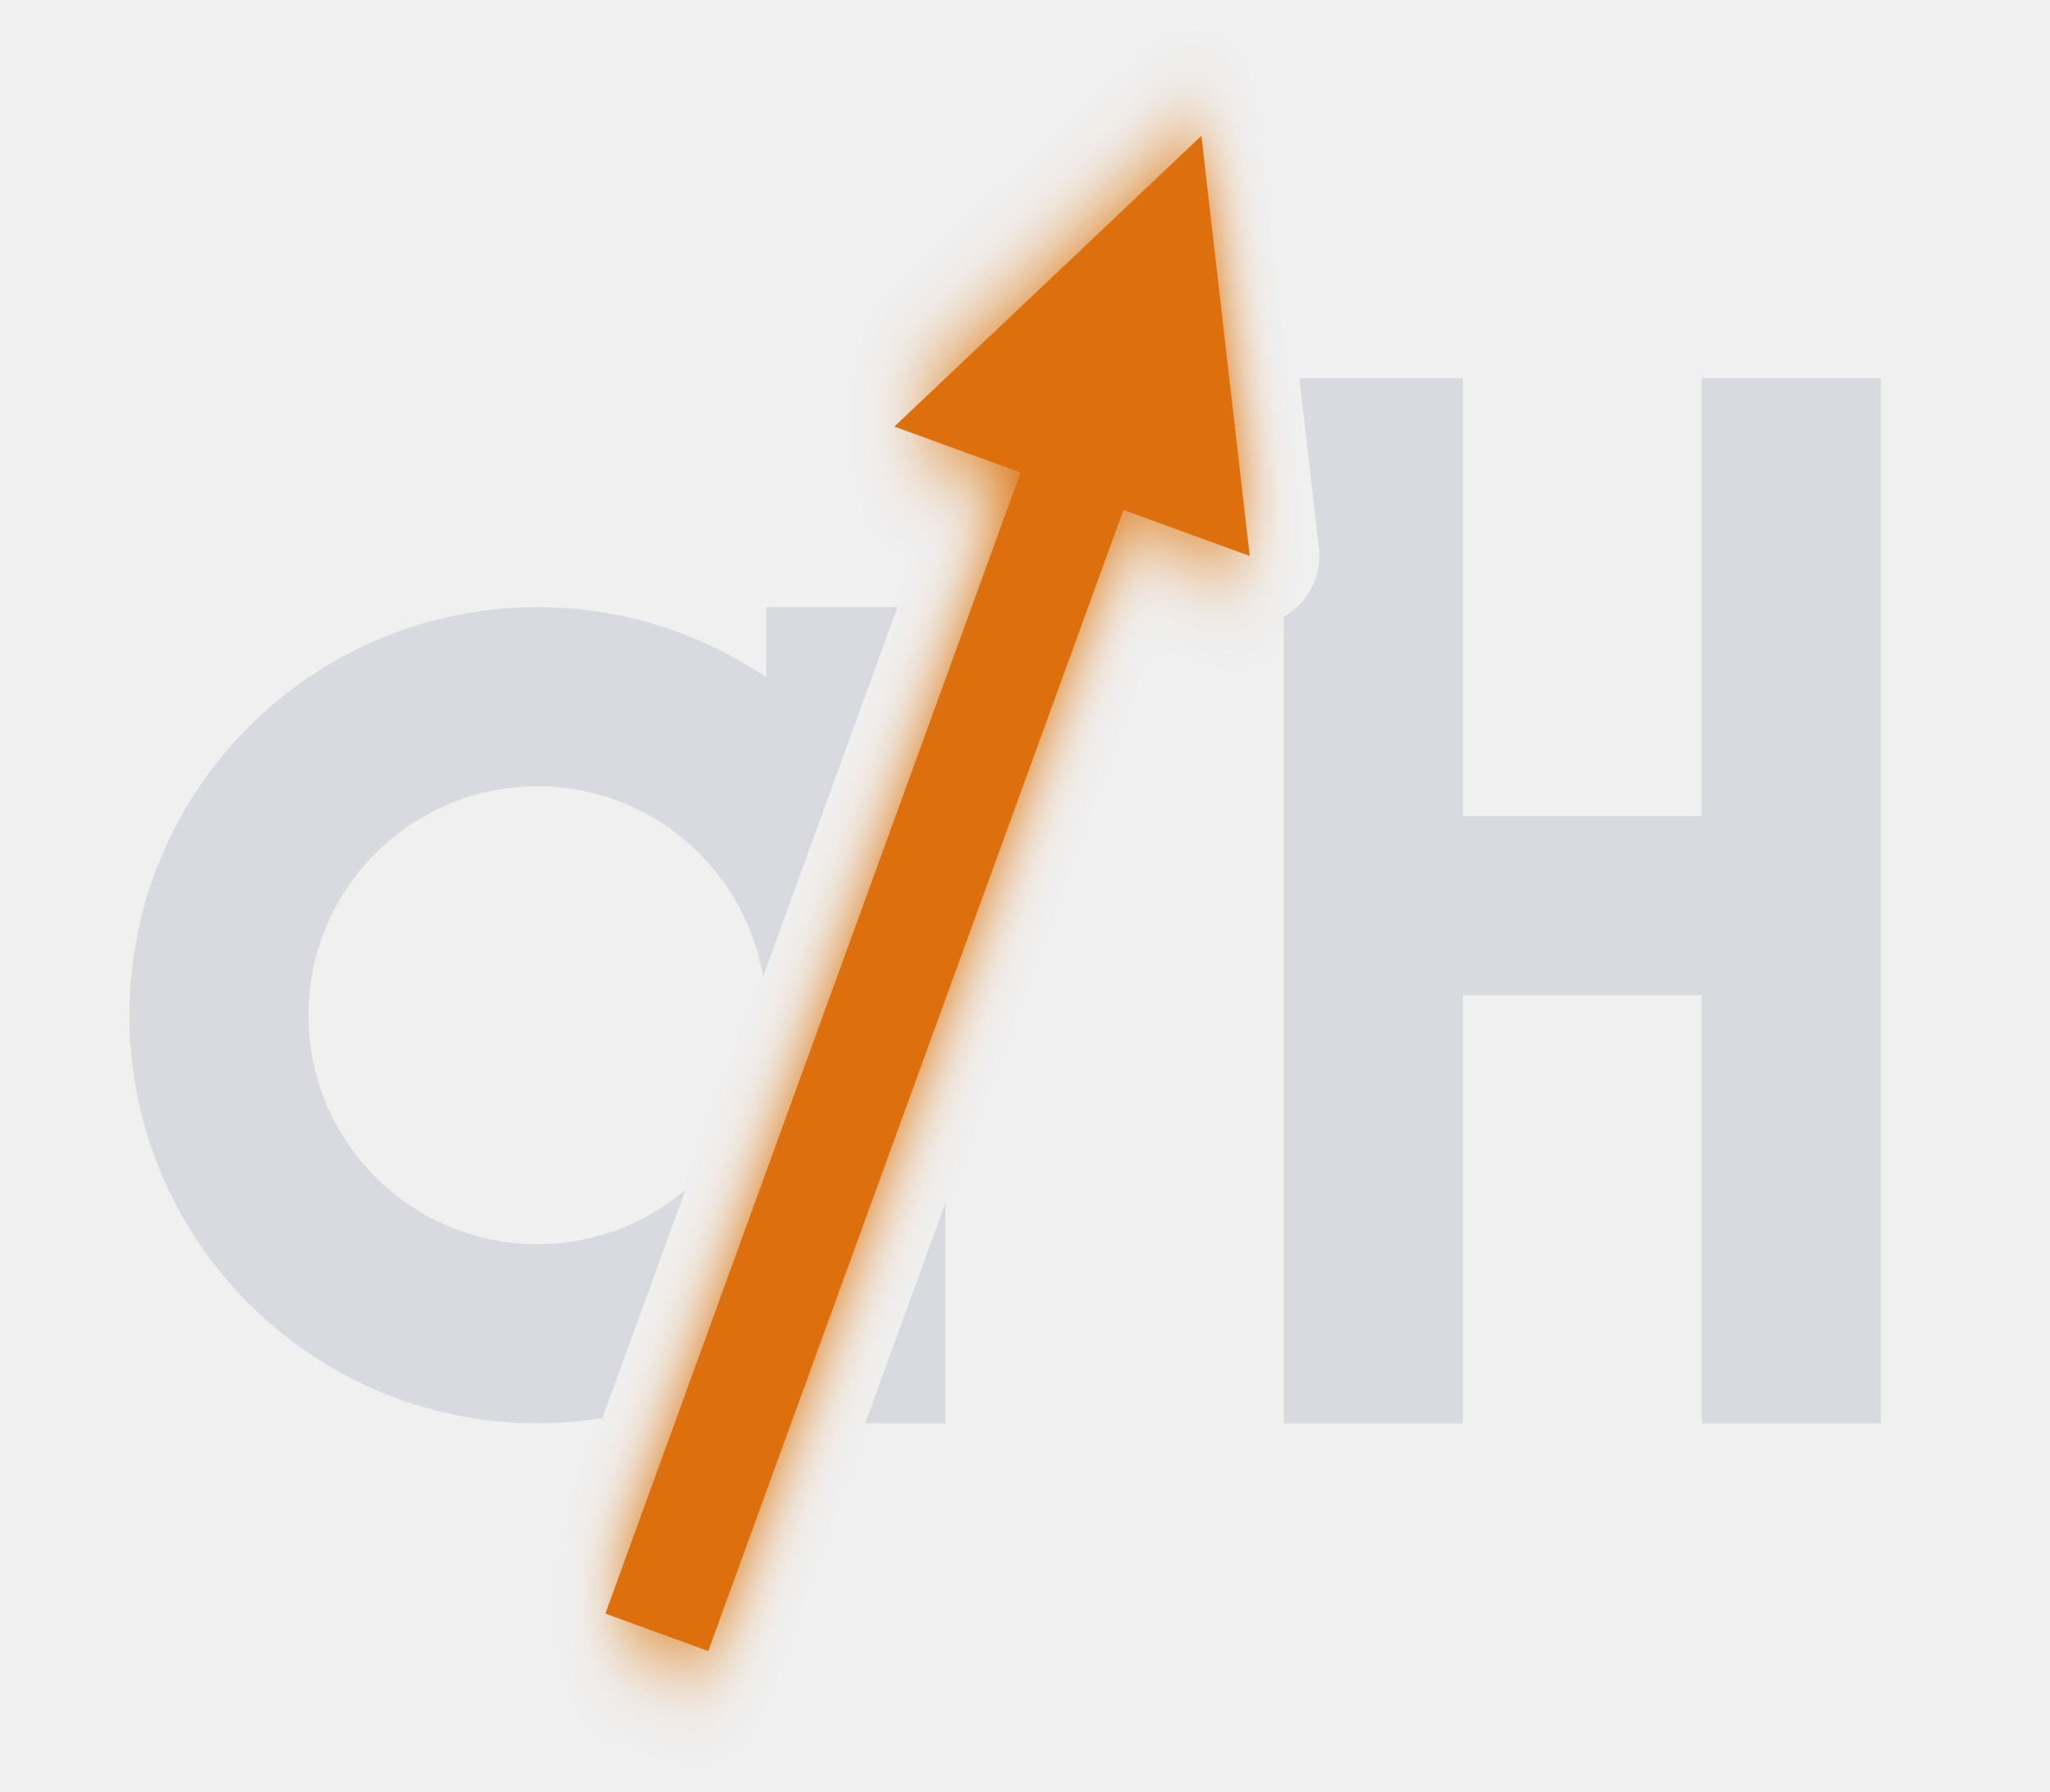
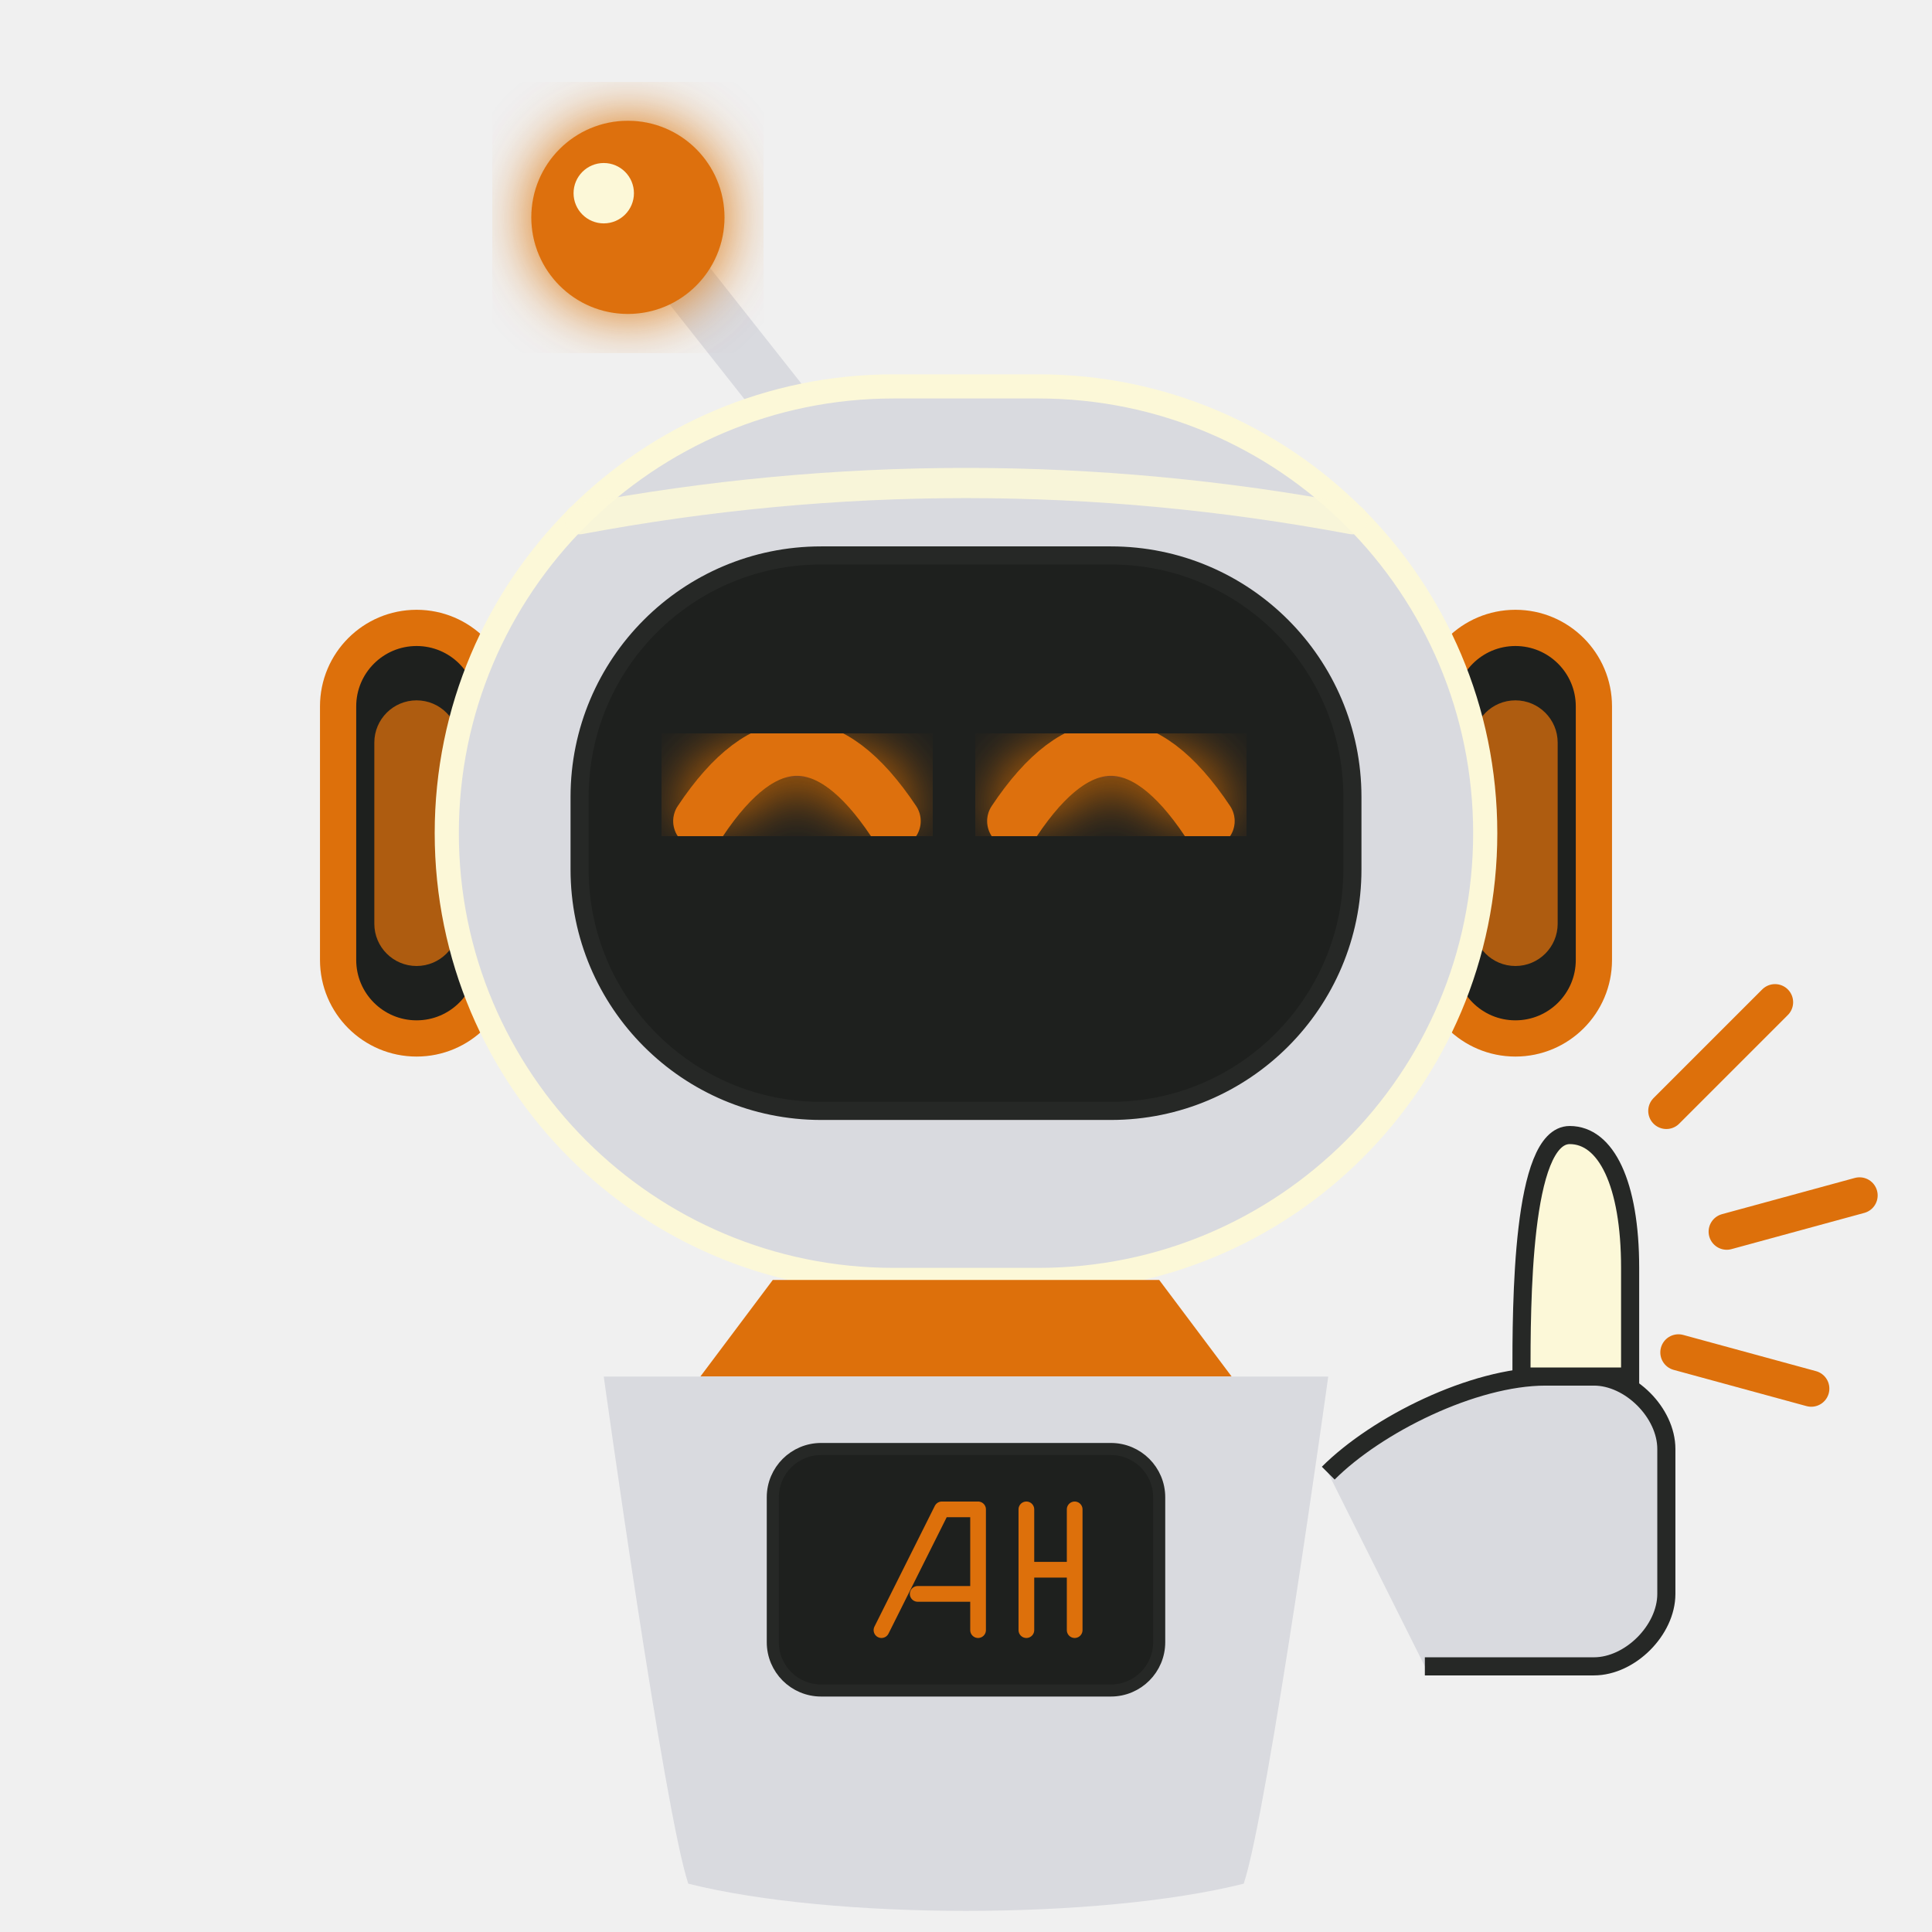
- <svg xmlns="http://www.w3.org/2000/svg" width="206" height="180" viewBox="26 40 206 180" role="img" aria-label="asanHire mark">
+ <svg xmlns="http://www.w3.org/2000/svg" viewBox="0 0 160 160" width="160" height="160" role="img" aria-label="asanHire mascot">
  <defs>
-     <mask id="ko" maskUnits="userSpaceOnUse" x="0" y="0" width="256" height="256">
-       <rect width="256" height="256" fill="#fff" />
-       <path transform="translate(92 204) rotate(20)" d="M -5.5 0 L 5.5 0 L 5.5 -122 L 19 -122 L 0 -160 L -19 -122 L -5.5 -122 Z" fill="#000" stroke="#000" stroke-width="14" stroke-linejoin="round" />
-     </mask>
-     <filter id="glow" x="-50%" y="-50%" width="200%" height="200%">
-       <feGaussianBlur stdDeviation="4" result="b" />
+     <filter id="mark-glow" x="-20%" y="-20%" width="140%" height="140%">
+       <feGaussianBlur stdDeviation="2.5" result="glow" />
      <feMerge>
-         <feMergeNode in="b" />
+         <feMergeNode in="glow" />
        <feMergeNode in="SourceGraphic" />
      </feMerge>
    </filter>
  </defs>
-   <g mask="url(#ko)">
-     <circle cx="80" cy="142" r="32" fill="none" stroke="#D9DADF" stroke-width="18" />
-     <line x1="112" y1="101" x2="112" y2="183" stroke="#D9DADF" stroke-width="18" />
-     <line x1="164" y1="78" x2="164" y2="183" stroke="#D9DADF" stroke-width="18" />
-     <line x1="206" y1="78" x2="206" y2="183" stroke="#D9DADF" stroke-width="18" />
-     <line x1="164" y1="131" x2="206" y2="131" stroke="#D9DADF" stroke-width="18" />
+   <g transform="translate(6, 4)">
+     <path d="M 64 36 L 49 17" stroke="#D9DADF" stroke-width="4.5" stroke-linecap="round" />
+     <circle cx="46" cy="14" r="8" fill="#DD700B" filter="url(#mark-glow)" />
+     <circle cx="44" cy="12" r="2.5" fill="#FCF8D8" />
+     <rect x="22" y="48" width="13" height="34" rx="6.5" fill="#1E201E" stroke="#DD700B" stroke-width="3" />
+     <rect x="25" y="54" width="7" height="22" rx="3.5" fill="#DD700B" opacity="0.75" />
+     <rect x="113" y="48" width="13" height="34" rx="6.5" fill="#1E201E" stroke="#DD700B" stroke-width="3" />
+     <rect x="116" y="54" width="7" height="22" rx="3.5" fill="#DD700B" opacity="0.75" />
+     <rect x="31" y="28" width="86" height="74" rx="37" fill="#D9DADF" stroke="#FCF8D8" stroke-width="2" />
+     <path d="M 42 39 Q 74 33 106 39" stroke="#FCF8D8" stroke-width="2.5" stroke-linecap="round" fill="none" opacity="0.9" />
+     <rect x="42" y="42" width="64" height="46" rx="20" fill="#1E201E" stroke="#262826" stroke-width="1.5" />
+     <path d="M 52 64 Q 60 52 68 64" stroke="#DD700B" stroke-width="4.5" stroke-linecap="round" fill="none" filter="url(#mark-glow)" />
+     <path d="M 78 64 Q 86 52 94 64" stroke="#DD700B" stroke-width="4.5" stroke-linecap="round" fill="none" filter="url(#mark-glow)" />
+     <path d="M 58 102 L 90 102 L 96 110 L 52 110 Z" fill="#DD700B" />
+     <path d="M 44 110 C 44 110 49 146 51 152 C 63 155 85 155 97 152 C 99 146 104 110 104 110 Z" fill="#D9DADF" />
+     <rect x="58" y="116" width="32" height="20" rx="4" fill="#1E201E" stroke="#262826" stroke-width="1" />
+     <path d="M 67 131 L 72 121 L 75 121 L 75 131 M 70 128 L 75 128 M 79 121 L 79 131 M 83 121 L 83 131 M 79 126 L 83 126" stroke="#DD700B" stroke-width="1.3" stroke-linecap="round" stroke-linejoin="round" fill="none" />
+     <g transform="translate(104, 86)">
+       <line x1="28" y1="2" x2="37" y2="-7" stroke="#DD700B" stroke-width="3" stroke-linecap="round" />
+       <line x1="33" y1="12" x2="44" y2="9" stroke="#DD700B" stroke-width="3" stroke-linecap="round" />
+       <line x1="29" y1="22" x2="40" y2="25" stroke="#DD700B" stroke-width="3" stroke-linecap="round" />
+       <path d="M 0 32 C 4 28 12 24 18 24 L 22 24 C 25 24 28 27 28 30 L 28 42 C 28 45 25 48 22 48 L 8 48" fill="#D9DADF" stroke="#262826" stroke-width="1.5" />
+       <path d="M 16 24 C 16 18 16 4 20 4 C 23 4 25 8 25 15 L 25 24 Z" fill="#FCF8D8" stroke="#262826" stroke-width="1.5" />
+     </g>
  </g>
-   <path transform="translate(92 204) rotate(20)" d="M -5.5 0 L 5.5 0 L 5.5 -122 L 19 -122 L 0 -160 L -19 -122 L -5.5 -122 Z" fill="#DD700B" filter="url(#glow)" />
</svg>
